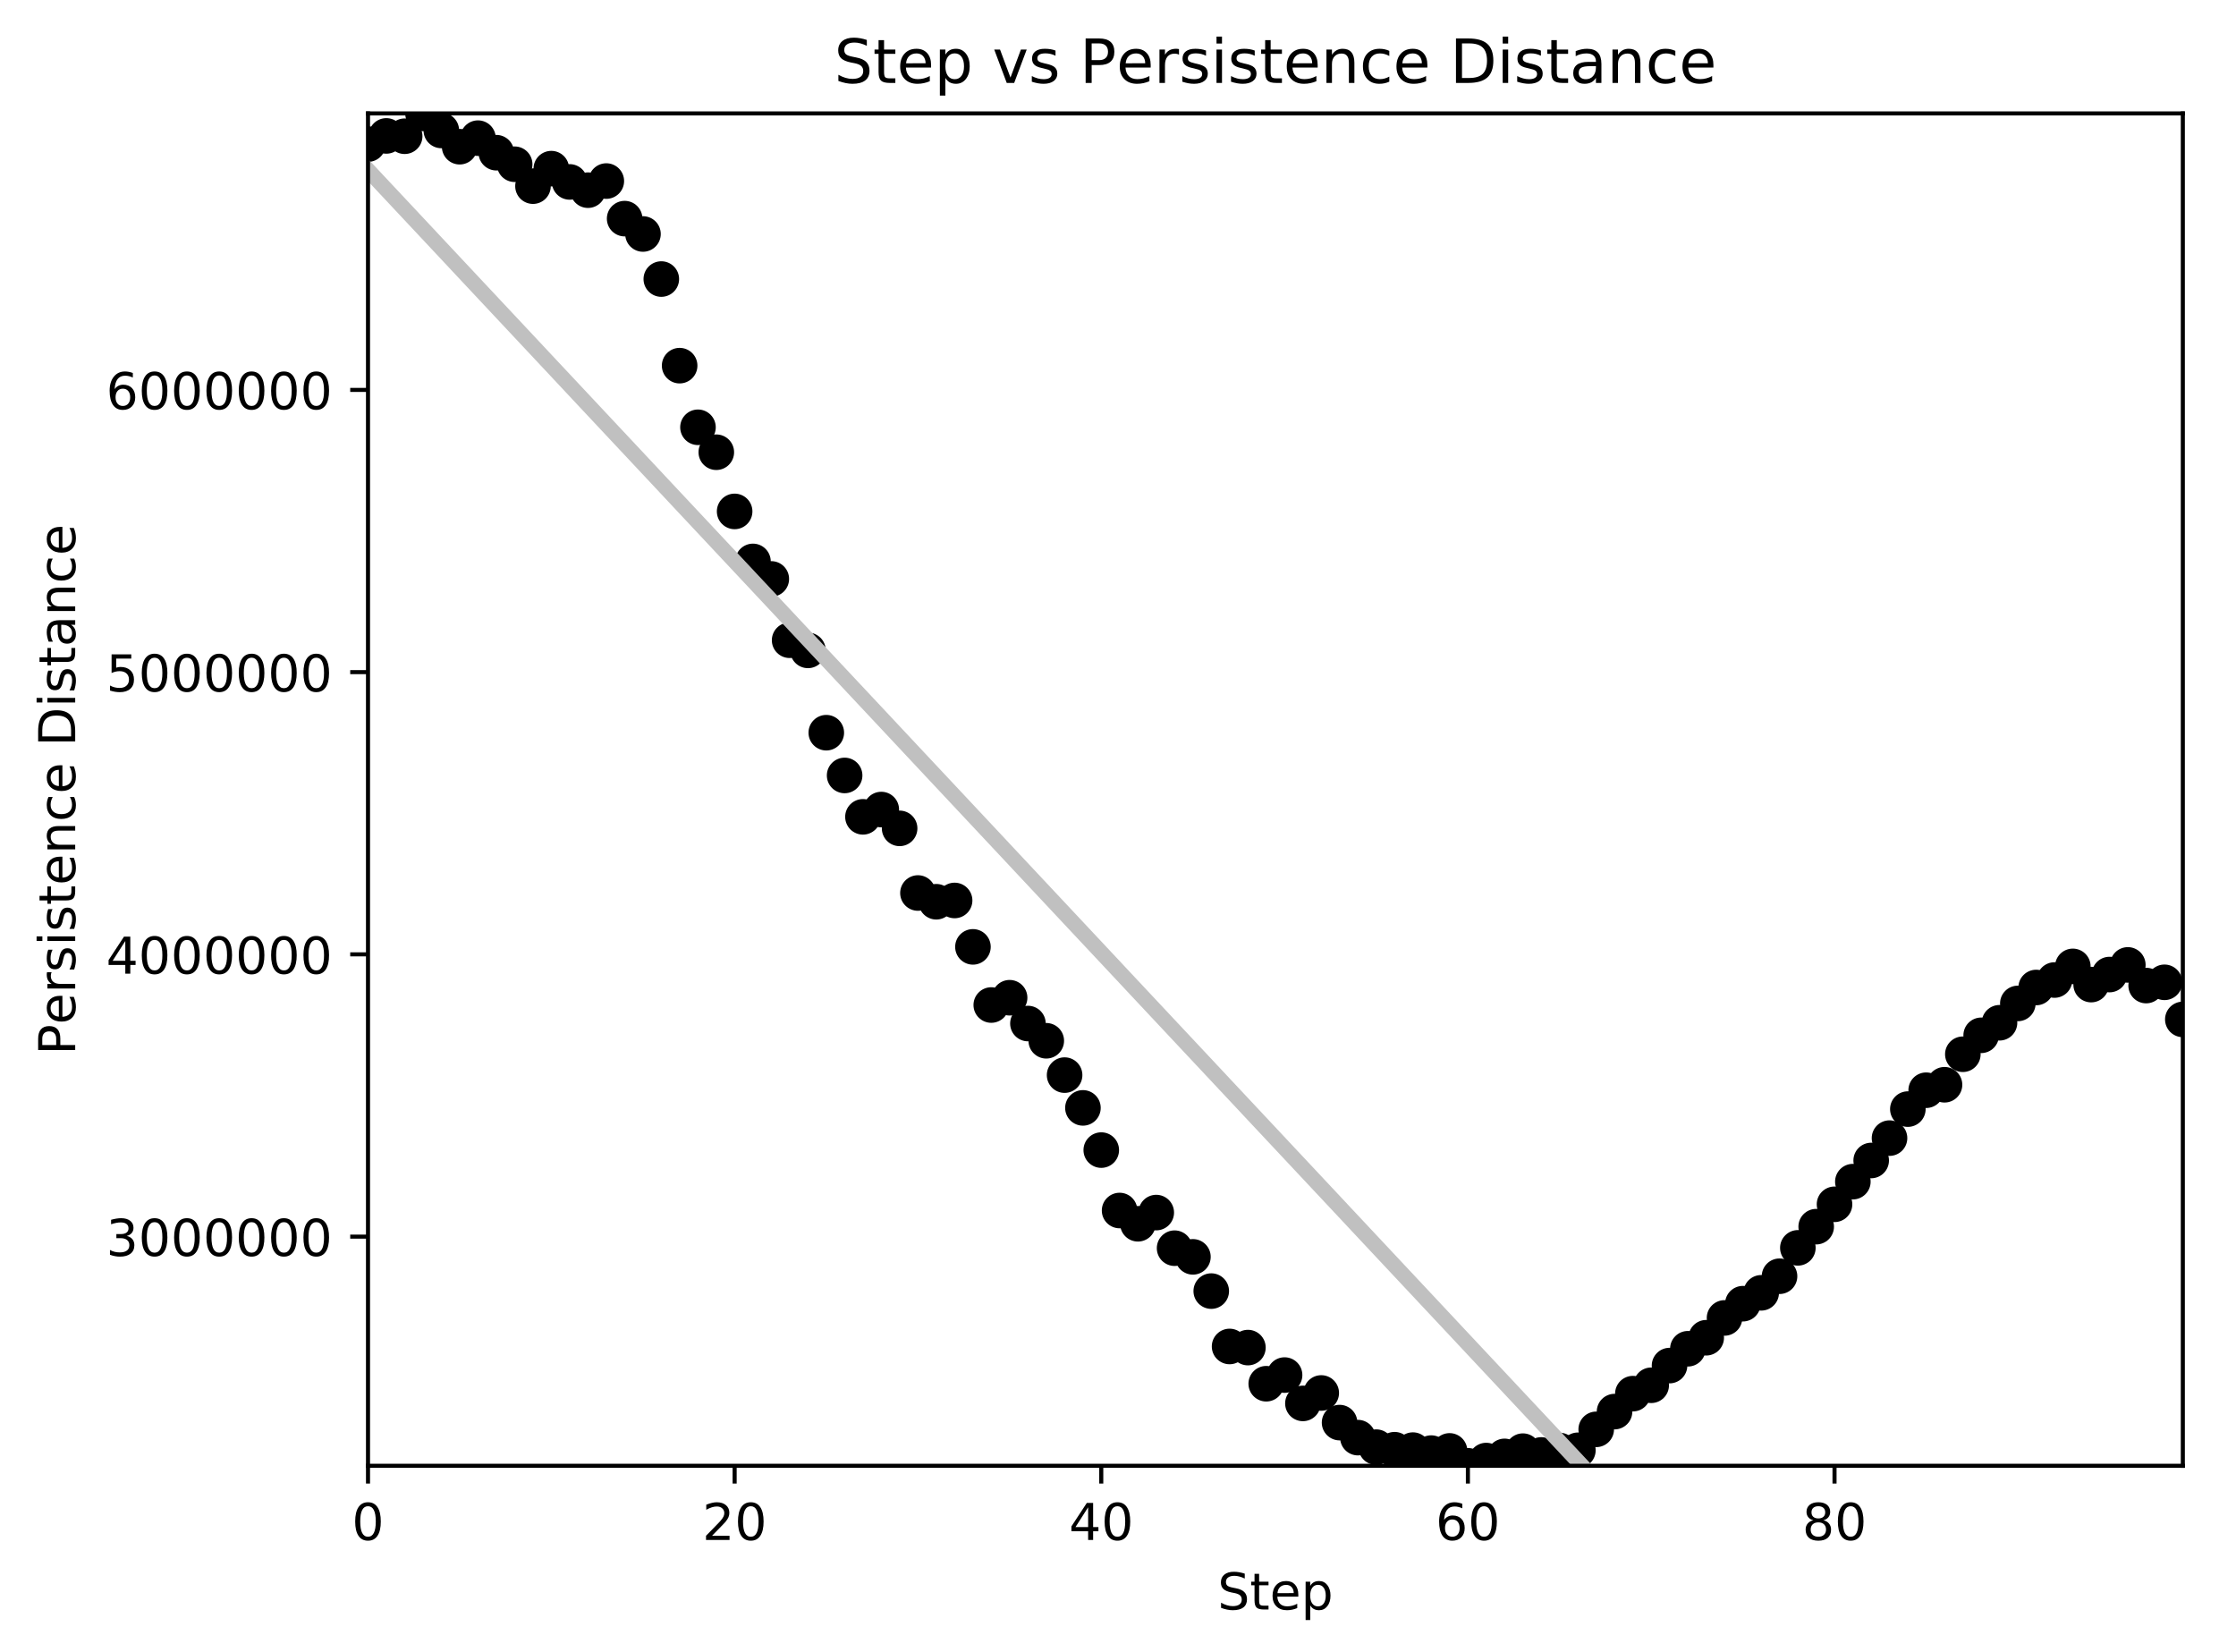
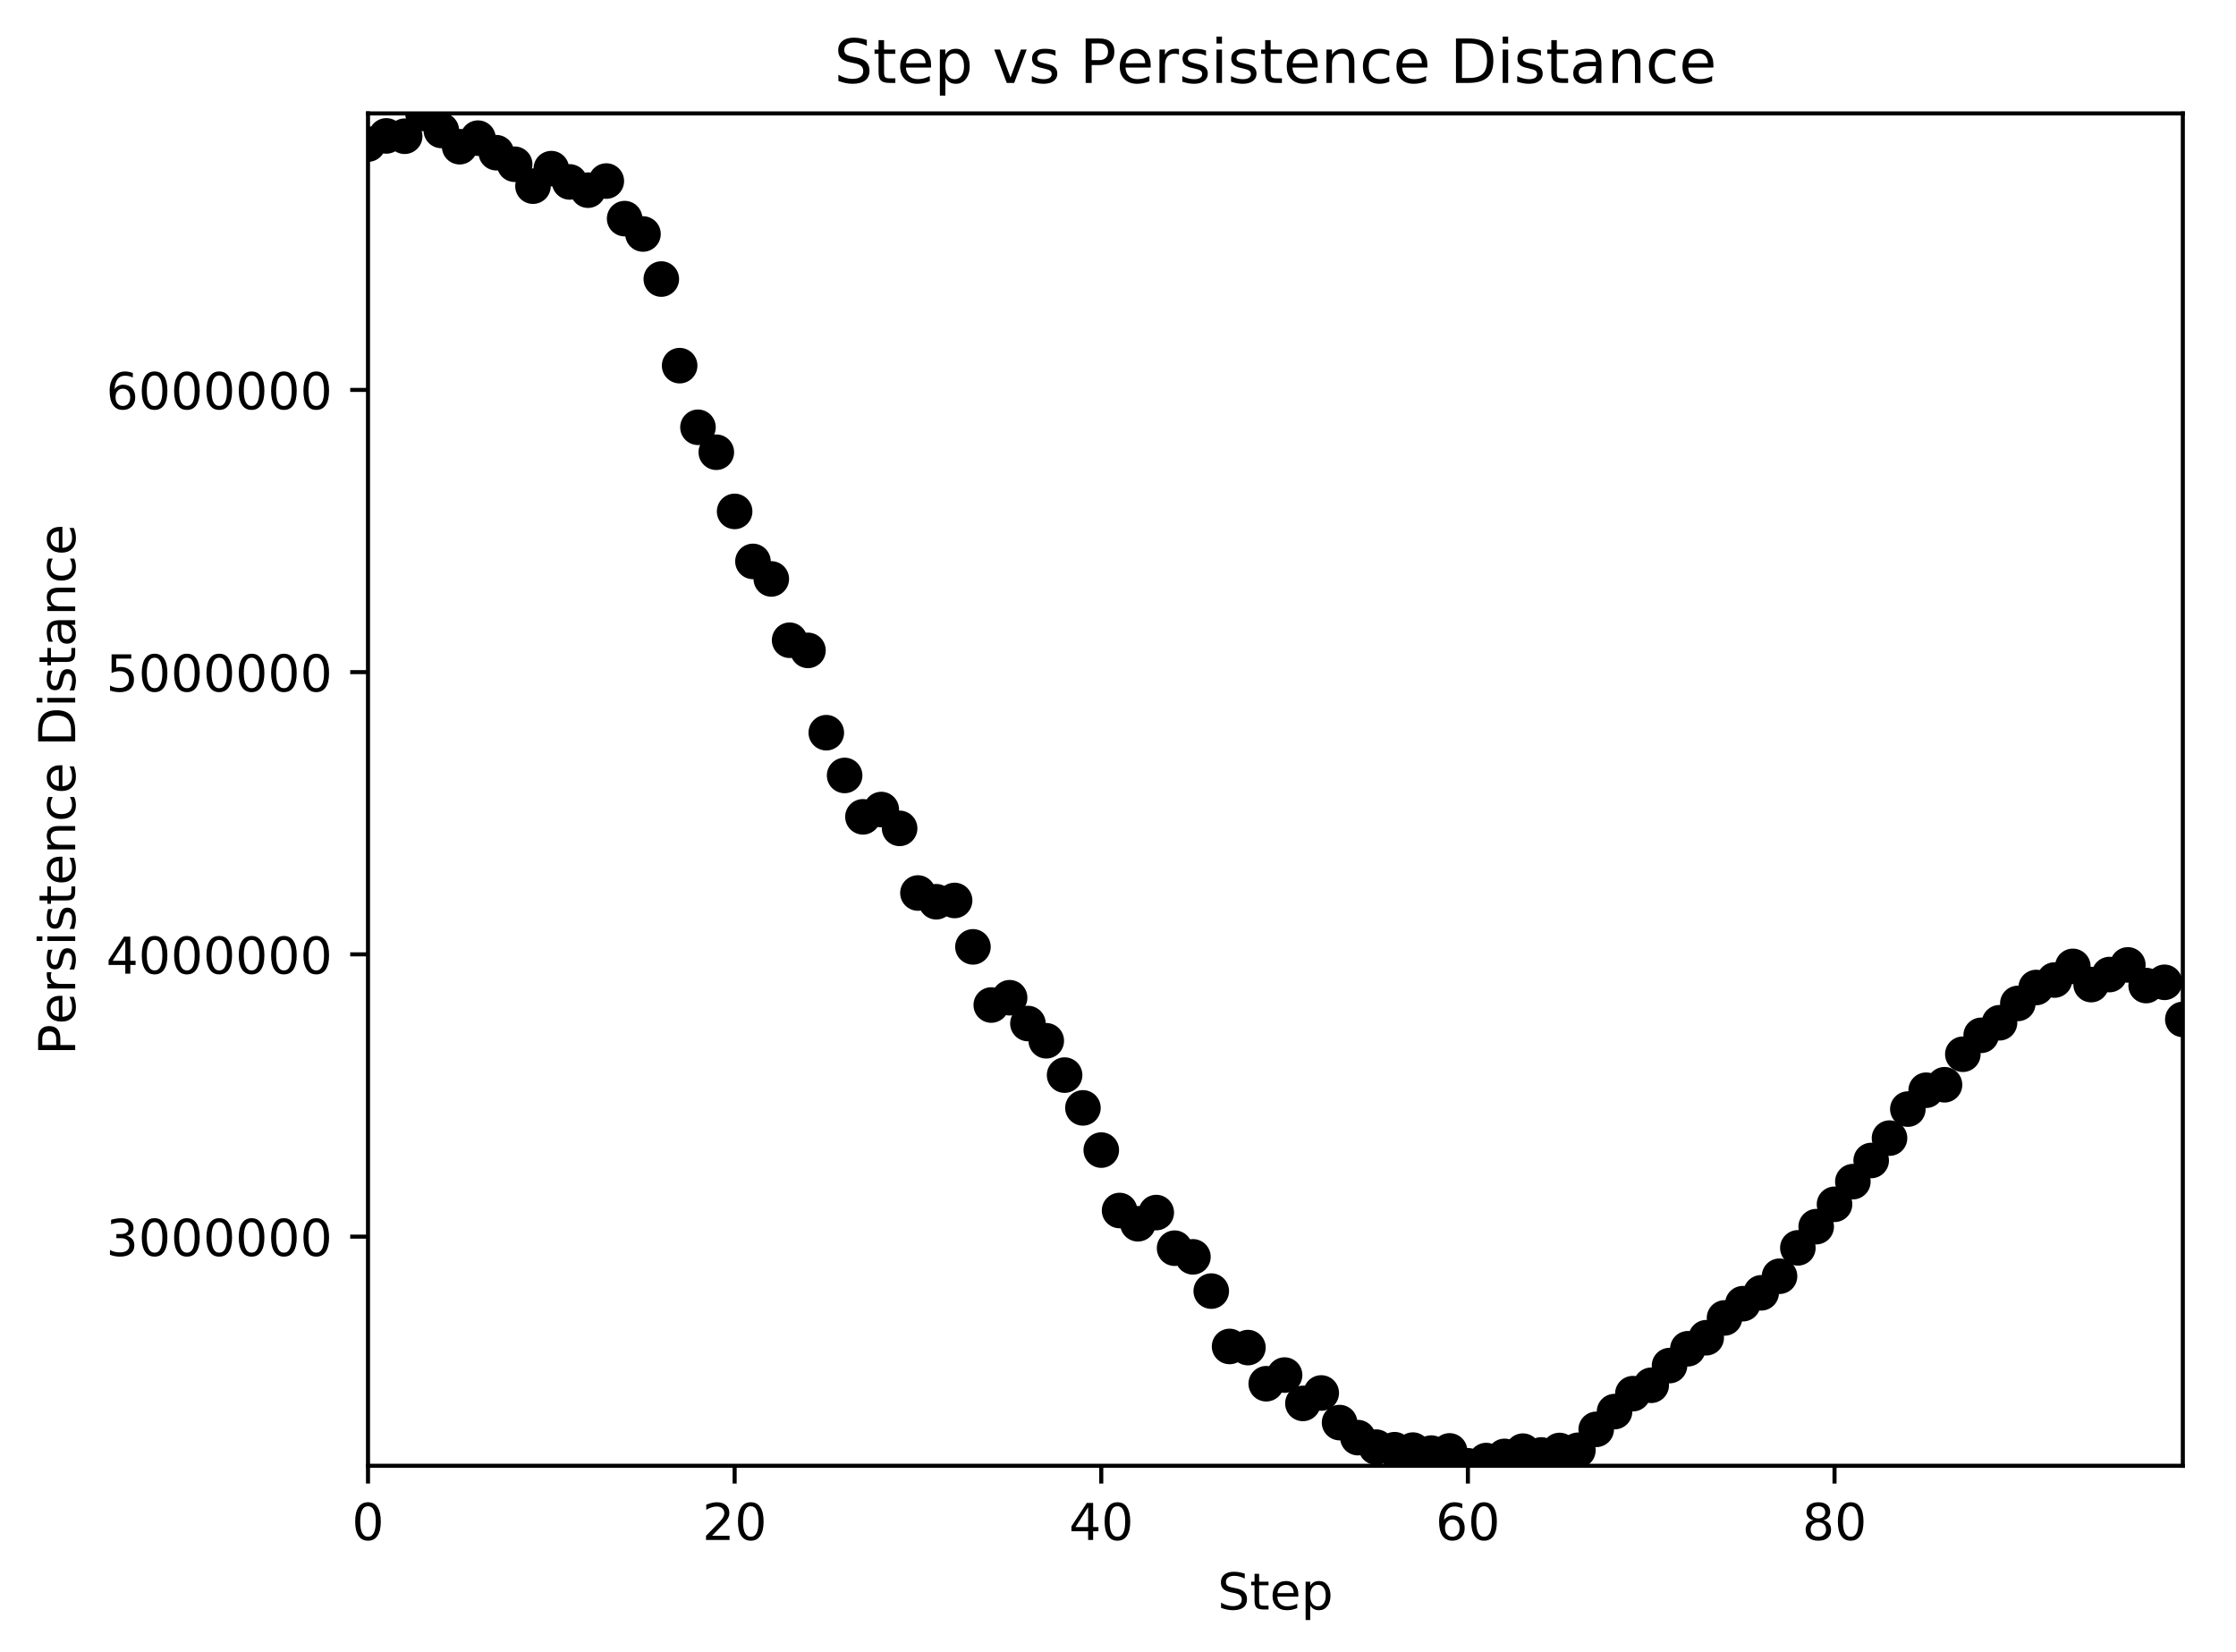
<svg xmlns="http://www.w3.org/2000/svg" xmlns:xlink="http://www.w3.org/1999/xlink" height="325pt" version="1.1" viewBox="0 0 440 325" width="440pt">
  <defs>
    <style type="text/css">
*{stroke-linecap:butt;stroke-linejoin:round;}
  </style>
  </defs>
  <g id="figure_1">
    <g id="patch_1">
      <path d="M 0 325.986  L 440.236 325.986  L 440.236 0  L 0 0  z " style="fill:#ffffff;" />
    </g>
    <g id="axes_1">
      <g id="patch_2">
        <path d="M 72.416 288.43  L 429.536 288.43  L 429.536 22.318  L 72.416 22.318  z " style="fill:#ffffff;" />
      </g>
      <g id="PathCollection_1">
        <defs>
-           <path d="M 0 3  C 0.796 3 1.559 2.684 2.121 2.121  C 2.684 1.559 3 0.796 3 0  C 3 -0.796 2.684 -1.559 2.121 -2.121  C 1.559 -2.684 0.796 -3 0 -3  C -0.796 -3 -1.559 -2.684 -2.121 -2.121  C -2.684 -1.559 -3 -0.796 -3 0  C -3 0.796 -2.684 1.559 -2.121 2.121  C -1.559 2.684 -0.796 3 0 3  z " id="maa3ccf4d75" style="stroke:#000000;" />
+           <path d="M 0 3  C 0.796 3 1.559 2.684 2.121 2.121  C 2.684 1.559 3 0.796 3 0  C 3 -0.796 2.684 -1.559 2.121 -2.121  C 1.559 -2.684 0.796 -3 0 -3  C -0.796 -3 -1.559 -2.684 -2.121 -2.121  C -2.684 -1.559 -3 -0.796 -3 0  C -3 0.796 -2.684 1.559 -2.121 2.121  C -1.559 2.684 -0.796 3 0 3  z " id="m78d7b2d918" style="stroke:#000000;" />
        </defs>
-         <g clip-path="url(#p4bc059612d)">
-           <use style="stroke:#000000;" x="72.416" xlink:href="#maa3ccf4d75" y="28.354" />
-           <use style="stroke:#000000;" x="76.023" xlink:href="#maa3ccf4d75" y="26.745" />
-           <use style="stroke:#000000;" x="79.63" xlink:href="#maa3ccf4d75" y="26.808" />
-           <use style="stroke:#000000;" x="83.237" xlink:href="#maa3ccf4d75" y="22.318" />
-           <use style="stroke:#000000;" x="86.845" xlink:href="#maa3ccf4d75" y="25.668" />
-           <use style="stroke:#000000;" x="90.452" xlink:href="#maa3ccf4d75" y="28.868" />
-           <use style="stroke:#000000;" x="94.059" xlink:href="#maa3ccf4d75" y="27.185" />
-           <use style="stroke:#000000;" x="97.667" xlink:href="#maa3ccf4d75" y="30.046" />
-           <use style="stroke:#000000;" x="101.274" xlink:href="#maa3ccf4d75" y="32.319" />
-           <use style="stroke:#000000;" x="104.881" xlink:href="#maa3ccf4d75" y="36.629" />
-           <use style="stroke:#000000;" x="108.488" xlink:href="#maa3ccf4d75" y="33.185" />
-           <use style="stroke:#000000;" x="112.096" xlink:href="#maa3ccf4d75" y="35.797" />
-           <use style="stroke:#000000;" x="115.703" xlink:href="#maa3ccf4d75" y="37.421" />
-           <use style="stroke:#000000;" x="119.31" xlink:href="#maa3ccf4d75" y="35.627" />
-           <use style="stroke:#000000;" x="122.917" xlink:href="#maa3ccf4d75" y="43.021" />
-           <use style="stroke:#000000;" x="126.525" xlink:href="#maa3ccf4d75" y="46.043" />
-           <use style="stroke:#000000;" x="130.132" xlink:href="#maa3ccf4d75" y="54.91" />
-           <use style="stroke:#000000;" x="133.739" xlink:href="#maa3ccf4d75" y="71.951" />
-           <use style="stroke:#000000;" x="137.347" xlink:href="#maa3ccf4d75" y="84.08" />
-           <use style="stroke:#000000;" x="140.954" xlink:href="#maa3ccf4d75" y="88.987" />
-           <use style="stroke:#000000;" x="144.561" xlink:href="#maa3ccf4d75" y="100.633" />
-           <use style="stroke:#000000;" x="148.168" xlink:href="#maa3ccf4d75" y="110.474" />
-           <use style="stroke:#000000;" x="151.776" xlink:href="#maa3ccf4d75" y="113.919" />
-           <use style="stroke:#000000;" x="155.383" xlink:href="#maa3ccf4d75" y="125.983" />
-           <use style="stroke:#000000;" x="158.99" xlink:href="#maa3ccf4d75" y="127.98" />
-           <use style="stroke:#000000;" x="162.597" xlink:href="#maa3ccf4d75" y="144.177" />
-           <use style="stroke:#000000;" x="166.205" xlink:href="#maa3ccf4d75" y="152.589" />
-           <use style="stroke:#000000;" x="169.812" xlink:href="#maa3ccf4d75" y="160.733" />
-           <use style="stroke:#000000;" x="173.419" xlink:href="#maa3ccf4d75" y="159.299" />
-           <use style="stroke:#000000;" x="177.027" xlink:href="#maa3ccf4d75" y="163.002" />
-           <use style="stroke:#000000;" x="180.634" xlink:href="#maa3ccf4d75" y="175.722" />
-           <use style="stroke:#000000;" x="184.241" xlink:href="#maa3ccf4d75" y="177.441" />
-           <use style="stroke:#000000;" x="187.848" xlink:href="#maa3ccf4d75" y="177.189" />
-           <use style="stroke:#000000;" x="191.456" xlink:href="#maa3ccf4d75" y="186.32" />
-           <use style="stroke:#000000;" x="195.063" xlink:href="#maa3ccf4d75" y="197.763" />
-           <use style="stroke:#000000;" x="198.67" xlink:href="#maa3ccf4d75" y="196.329" />
-           <use style="stroke:#000000;" x="202.277" xlink:href="#maa3ccf4d75" y="201.406" />
-           <use style="stroke:#000000;" x="205.885" xlink:href="#maa3ccf4d75" y="204.798" />
-           <use style="stroke:#000000;" x="209.492" xlink:href="#maa3ccf4d75" y="211.555" />
-           <use style="stroke:#000000;" x="213.099" xlink:href="#maa3ccf4d75" y="218.004" />
-           <use style="stroke:#000000;" x="216.707" xlink:href="#maa3ccf4d75" y="226.309" />
-           <use style="stroke:#000000;" x="220.314" xlink:href="#maa3ccf4d75" y="238.199" />
-           <use style="stroke:#000000;" x="223.921" xlink:href="#maa3ccf4d75" y="240.808" />
-           <use style="stroke:#000000;" x="227.528" xlink:href="#maa3ccf4d75" y="238.604" />
-           <use style="stroke:#000000;" x="231.136" xlink:href="#maa3ccf4d75" y="245.612" />
-           <use style="stroke:#000000;" x="234.743" xlink:href="#maa3ccf4d75" y="247.317" />
-           <use style="stroke:#000000;" x="238.35" xlink:href="#maa3ccf4d75" y="254.055" />
-           <use style="stroke:#000000;" x="241.957" xlink:href="#maa3ccf4d75" y="264.95" />
-           <use style="stroke:#000000;" x="245.565" xlink:href="#maa3ccf4d75" y="265.17" />
-           <use style="stroke:#000000;" x="249.172" xlink:href="#maa3ccf4d75" y="272.283" />
-           <use style="stroke:#000000;" x="252.779" xlink:href="#maa3ccf4d75" y="270.579" />
-           <use style="stroke:#000000;" x="256.387" xlink:href="#maa3ccf4d75" y="276.156" />
-           <use style="stroke:#000000;" x="259.994" xlink:href="#maa3ccf4d75" y="274.103" />
-           <use style="stroke:#000000;" x="263.601" xlink:href="#maa3ccf4d75" y="279.931" />
-           <use style="stroke:#000000;" x="267.208" xlink:href="#maa3ccf4d75" y="282.888" />
-           <use style="stroke:#000000;" x="270.816" xlink:href="#maa3ccf4d75" y="284.763" />
-           <use style="stroke:#000000;" x="274.423" xlink:href="#maa3ccf4d75" y="285.266" />
-           <use style="stroke:#000000;" x="278.03" xlink:href="#maa3ccf4d75" y="285.346" />
-           <use style="stroke:#000000;" x="281.637" xlink:href="#maa3ccf4d75" y="285.935" />
-           <use style="stroke:#000000;" x="285.245" xlink:href="#maa3ccf4d75" y="285.502" />
-           <use style="stroke:#000000;" x="288.852" xlink:href="#maa3ccf4d75" y="288.43" />
-           <use style="stroke:#000000;" x="292.459" xlink:href="#maa3ccf4d75" y="287.402" />
-           <use style="stroke:#000000;" x="296.067" xlink:href="#maa3ccf4d75" y="286.581" />
-           <use style="stroke:#000000;" x="299.674" xlink:href="#maa3ccf4d75" y="285.551" />
-           <use style="stroke:#000000;" x="303.281" xlink:href="#maa3ccf4d75" y="286.297" />
-           <use style="stroke:#000000;" x="306.888" xlink:href="#maa3ccf4d75" y="285.42" />
-           <use style="stroke:#000000;" x="310.496" xlink:href="#maa3ccf4d75" y="285.38" />
-           <use style="stroke:#000000;" x="314.103" xlink:href="#maa3ccf4d75" y="281.26" />
-           <use style="stroke:#000000;" x="317.71" xlink:href="#maa3ccf4d75" y="277.768" />
-           <use style="stroke:#000000;" x="321.317" xlink:href="#maa3ccf4d75" y="274.237" />
-           <use style="stroke:#000000;" x="324.925" xlink:href="#maa3ccf4d75" y="272.586" />
-           <use style="stroke:#000000;" x="328.532" xlink:href="#maa3ccf4d75" y="268.713" />
-           <use style="stroke:#000000;" x="332.139" xlink:href="#maa3ccf4d75" y="265.401" />
-           <use style="stroke:#000000;" x="335.747" xlink:href="#maa3ccf4d75" y="263.233" />
-           <use style="stroke:#000000;" x="339.354" xlink:href="#maa3ccf4d75" y="259.337" />
-           <use style="stroke:#000000;" x="342.961" xlink:href="#maa3ccf4d75" y="256.533" />
-           <use style="stroke:#000000;" x="346.568" xlink:href="#maa3ccf4d75" y="254.395" />
-           <use style="stroke:#000000;" x="350.176" xlink:href="#maa3ccf4d75" y="251.133" />
-           <use style="stroke:#000000;" x="353.783" xlink:href="#maa3ccf4d75" y="245.547" />
-           <use style="stroke:#000000;" x="357.39" xlink:href="#maa3ccf4d75" y="241.377" />
-           <use style="stroke:#000000;" x="360.997" xlink:href="#maa3ccf4d75" y="236.977" />
-           <use style="stroke:#000000;" x="364.605" xlink:href="#maa3ccf4d75" y="232.518" />
-           <use style="stroke:#000000;" x="368.212" xlink:href="#maa3ccf4d75" y="228.355" />
-           <use style="stroke:#000000;" x="371.819" xlink:href="#maa3ccf4d75" y="223.953" />
-           <use style="stroke:#000000;" x="375.427" xlink:href="#maa3ccf4d75" y="218.243" />
-           <use style="stroke:#000000;" x="379.034" xlink:href="#maa3ccf4d75" y="214.529" />
-           <use style="stroke:#000000;" x="382.641" xlink:href="#maa3ccf4d75" y="213.452" />
-           <use style="stroke:#000000;" x="386.248" xlink:href="#maa3ccf4d75" y="207.448" />
-           <use style="stroke:#000000;" x="389.856" xlink:href="#maa3ccf4d75" y="203.724" />
-           <use style="stroke:#000000;" x="393.463" xlink:href="#maa3ccf4d75" y="201.254" />
-           <use style="stroke:#000000;" x="397.07" xlink:href="#maa3ccf4d75" y="197.451" />
-           <use style="stroke:#000000;" x="400.677" xlink:href="#maa3ccf4d75" y="194.317" />
-           <use style="stroke:#000000;" x="404.285" xlink:href="#maa3ccf4d75" y="192.844" />
-           <use style="stroke:#000000;" x="407.892" xlink:href="#maa3ccf4d75" y="190.161" />
-           <use style="stroke:#000000;" x="411.499" xlink:href="#maa3ccf4d75" y="193.741" />
-           <use style="stroke:#000000;" x="415.107" xlink:href="#maa3ccf4d75" y="191.768" />
-           <use style="stroke:#000000;" x="418.714" xlink:href="#maa3ccf4d75" y="189.87" />
-           <use style="stroke:#000000;" x="422.321" xlink:href="#maa3ccf4d75" y="193.933" />
-           <use style="stroke:#000000;" x="425.928" xlink:href="#maa3ccf4d75" y="193.295" />
-           <use style="stroke:#000000;" x="429.536" xlink:href="#maa3ccf4d75" y="200.595" />
+         <g clip-path="url(#pd9bf6a2c4d)">
+           <use style="stroke:#000000;" x="72.416" xlink:href="#m78d7b2d918" y="28.354" />
+           <use style="stroke:#000000;" x="76.023" xlink:href="#m78d7b2d918" y="26.745" />
+           <use style="stroke:#000000;" x="79.63" xlink:href="#m78d7b2d918" y="26.808" />
+           <use style="stroke:#000000;" x="83.237" xlink:href="#m78d7b2d918" y="22.318" />
+           <use style="stroke:#000000;" x="86.845" xlink:href="#m78d7b2d918" y="25.668" />
+           <use style="stroke:#000000;" x="90.452" xlink:href="#m78d7b2d918" y="28.868" />
+           <use style="stroke:#000000;" x="94.059" xlink:href="#m78d7b2d918" y="27.185" />
+           <use style="stroke:#000000;" x="97.667" xlink:href="#m78d7b2d918" y="30.046" />
+           <use style="stroke:#000000;" x="101.274" xlink:href="#m78d7b2d918" y="32.319" />
+           <use style="stroke:#000000;" x="104.881" xlink:href="#m78d7b2d918" y="36.629" />
+           <use style="stroke:#000000;" x="108.488" xlink:href="#m78d7b2d918" y="33.185" />
+           <use style="stroke:#000000;" x="112.096" xlink:href="#m78d7b2d918" y="35.797" />
+           <use style="stroke:#000000;" x="115.703" xlink:href="#m78d7b2d918" y="37.421" />
+           <use style="stroke:#000000;" x="119.31" xlink:href="#m78d7b2d918" y="35.627" />
+           <use style="stroke:#000000;" x="122.917" xlink:href="#m78d7b2d918" y="43.021" />
+           <use style="stroke:#000000;" x="126.525" xlink:href="#m78d7b2d918" y="46.043" />
+           <use style="stroke:#000000;" x="130.132" xlink:href="#m78d7b2d918" y="54.91" />
+           <use style="stroke:#000000;" x="133.739" xlink:href="#m78d7b2d918" y="71.951" />
+           <use style="stroke:#000000;" x="137.347" xlink:href="#m78d7b2d918" y="84.08" />
+           <use style="stroke:#000000;" x="140.954" xlink:href="#m78d7b2d918" y="88.987" />
+           <use style="stroke:#000000;" x="144.561" xlink:href="#m78d7b2d918" y="100.633" />
+           <use style="stroke:#000000;" x="148.168" xlink:href="#m78d7b2d918" y="110.474" />
+           <use style="stroke:#000000;" x="151.776" xlink:href="#m78d7b2d918" y="113.919" />
+           <use style="stroke:#000000;" x="155.383" xlink:href="#m78d7b2d918" y="125.983" />
+           <use style="stroke:#000000;" x="158.99" xlink:href="#m78d7b2d918" y="127.98" />
+           <use style="stroke:#000000;" x="162.597" xlink:href="#m78d7b2d918" y="144.177" />
+           <use style="stroke:#000000;" x="166.205" xlink:href="#m78d7b2d918" y="152.589" />
+           <use style="stroke:#000000;" x="169.812" xlink:href="#m78d7b2d918" y="160.733" />
+           <use style="stroke:#000000;" x="173.419" xlink:href="#m78d7b2d918" y="159.299" />
+           <use style="stroke:#000000;" x="177.027" xlink:href="#m78d7b2d918" y="163.002" />
+           <use style="stroke:#000000;" x="180.634" xlink:href="#m78d7b2d918" y="175.722" />
+           <use style="stroke:#000000;" x="184.241" xlink:href="#m78d7b2d918" y="177.441" />
+           <use style="stroke:#000000;" x="187.848" xlink:href="#m78d7b2d918" y="177.189" />
+           <use style="stroke:#000000;" x="191.456" xlink:href="#m78d7b2d918" y="186.32" />
+           <use style="stroke:#000000;" x="195.063" xlink:href="#m78d7b2d918" y="197.763" />
+           <use style="stroke:#000000;" x="198.67" xlink:href="#m78d7b2d918" y="196.329" />
+           <use style="stroke:#000000;" x="202.277" xlink:href="#m78d7b2d918" y="201.406" />
+           <use style="stroke:#000000;" x="205.885" xlink:href="#m78d7b2d918" y="204.798" />
+           <use style="stroke:#000000;" x="209.492" xlink:href="#m78d7b2d918" y="211.555" />
+           <use style="stroke:#000000;" x="213.099" xlink:href="#m78d7b2d918" y="218.004" />
+           <use style="stroke:#000000;" x="216.707" xlink:href="#m78d7b2d918" y="226.309" />
+           <use style="stroke:#000000;" x="220.314" xlink:href="#m78d7b2d918" y="238.199" />
+           <use style="stroke:#000000;" x="223.921" xlink:href="#m78d7b2d918" y="240.808" />
+           <use style="stroke:#000000;" x="227.528" xlink:href="#m78d7b2d918" y="238.604" />
+           <use style="stroke:#000000;" x="231.136" xlink:href="#m78d7b2d918" y="245.612" />
+           <use style="stroke:#000000;" x="234.743" xlink:href="#m78d7b2d918" y="247.317" />
+           <use style="stroke:#000000;" x="238.35" xlink:href="#m78d7b2d918" y="254.055" />
+           <use style="stroke:#000000;" x="241.957" xlink:href="#m78d7b2d918" y="264.95" />
+           <use style="stroke:#000000;" x="245.565" xlink:href="#m78d7b2d918" y="265.17" />
+           <use style="stroke:#000000;" x="249.172" xlink:href="#m78d7b2d918" y="272.283" />
+           <use style="stroke:#000000;" x="252.779" xlink:href="#m78d7b2d918" y="270.579" />
+           <use style="stroke:#000000;" x="256.387" xlink:href="#m78d7b2d918" y="276.156" />
+           <use style="stroke:#000000;" x="259.994" xlink:href="#m78d7b2d918" y="274.103" />
+           <use style="stroke:#000000;" x="263.601" xlink:href="#m78d7b2d918" y="279.931" />
+           <use style="stroke:#000000;" x="267.208" xlink:href="#m78d7b2d918" y="282.888" />
+           <use style="stroke:#000000;" x="270.816" xlink:href="#m78d7b2d918" y="284.763" />
+           <use style="stroke:#000000;" x="274.423" xlink:href="#m78d7b2d918" y="285.266" />
+           <use style="stroke:#000000;" x="278.03" xlink:href="#m78d7b2d918" y="285.346" />
+           <use style="stroke:#000000;" x="281.637" xlink:href="#m78d7b2d918" y="285.935" />
+           <use style="stroke:#000000;" x="285.245" xlink:href="#m78d7b2d918" y="285.502" />
+           <use style="stroke:#000000;" x="288.852" xlink:href="#m78d7b2d918" y="288.43" />
+           <use style="stroke:#000000;" x="292.459" xlink:href="#m78d7b2d918" y="287.402" />
+           <use style="stroke:#000000;" x="296.067" xlink:href="#m78d7b2d918" y="286.581" />
+           <use style="stroke:#000000;" x="299.674" xlink:href="#m78d7b2d918" y="285.551" />
+           <use style="stroke:#000000;" x="303.281" xlink:href="#m78d7b2d918" y="286.297" />
+           <use style="stroke:#000000;" x="306.888" xlink:href="#m78d7b2d918" y="285.42" />
+           <use style="stroke:#000000;" x="310.496" xlink:href="#m78d7b2d918" y="285.38" />
+           <use style="stroke:#000000;" x="314.103" xlink:href="#m78d7b2d918" y="281.26" />
+           <use style="stroke:#000000;" x="317.71" xlink:href="#m78d7b2d918" y="277.768" />
+           <use style="stroke:#000000;" x="321.317" xlink:href="#m78d7b2d918" y="274.237" />
+           <use style="stroke:#000000;" x="324.925" xlink:href="#m78d7b2d918" y="272.586" />
+           <use style="stroke:#000000;" x="328.532" xlink:href="#m78d7b2d918" y="268.713" />
+           <use style="stroke:#000000;" x="332.139" xlink:href="#m78d7b2d918" y="265.401" />
+           <use style="stroke:#000000;" x="335.747" xlink:href="#m78d7b2d918" y="263.233" />
+           <use style="stroke:#000000;" x="339.354" xlink:href="#m78d7b2d918" y="259.337" />
+           <use style="stroke:#000000;" x="342.961" xlink:href="#m78d7b2d918" y="256.533" />
+           <use style="stroke:#000000;" x="346.568" xlink:href="#m78d7b2d918" y="254.395" />
+           <use style="stroke:#000000;" x="350.176" xlink:href="#m78d7b2d918" y="251.133" />
+           <use style="stroke:#000000;" x="353.783" xlink:href="#m78d7b2d918" y="245.547" />
+           <use style="stroke:#000000;" x="357.39" xlink:href="#m78d7b2d918" y="241.377" />
+           <use style="stroke:#000000;" x="360.997" xlink:href="#m78d7b2d918" y="236.977" />
+           <use style="stroke:#000000;" x="364.605" xlink:href="#m78d7b2d918" y="232.518" />
+           <use style="stroke:#000000;" x="368.212" xlink:href="#m78d7b2d918" y="228.355" />
+           <use style="stroke:#000000;" x="371.819" xlink:href="#m78d7b2d918" y="223.953" />
+           <use style="stroke:#000000;" x="375.427" xlink:href="#m78d7b2d918" y="218.243" />
+           <use style="stroke:#000000;" x="379.034" xlink:href="#m78d7b2d918" y="214.529" />
+           <use style="stroke:#000000;" x="382.641" xlink:href="#m78d7b2d918" y="213.452" />
+           <use style="stroke:#000000;" x="386.248" xlink:href="#m78d7b2d918" y="207.448" />
+           <use style="stroke:#000000;" x="389.856" xlink:href="#m78d7b2d918" y="203.724" />
+           <use style="stroke:#000000;" x="393.463" xlink:href="#m78d7b2d918" y="201.254" />
+           <use style="stroke:#000000;" x="397.07" xlink:href="#m78d7b2d918" y="197.451" />
+           <use style="stroke:#000000;" x="400.677" xlink:href="#m78d7b2d918" y="194.317" />
+           <use style="stroke:#000000;" x="404.285" xlink:href="#m78d7b2d918" y="192.844" />
+           <use style="stroke:#000000;" x="407.892" xlink:href="#m78d7b2d918" y="190.161" />
+           <use style="stroke:#000000;" x="411.499" xlink:href="#m78d7b2d918" y="193.741" />
+           <use style="stroke:#000000;" x="415.107" xlink:href="#m78d7b2d918" y="191.768" />
+           <use style="stroke:#000000;" x="418.714" xlink:href="#m78d7b2d918" y="189.87" />
+           <use style="stroke:#000000;" x="422.321" xlink:href="#m78d7b2d918" y="193.933" />
+           <use style="stroke:#000000;" x="425.928" xlink:href="#m78d7b2d918" y="193.295" />
+           <use style="stroke:#000000;" x="429.536" xlink:href="#m78d7b2d918" y="200.595" />
        </g>
      </g>
      <g id="matplotlib.axis_1">
        <g id="xtick_1">
          <g id="line2d_1">
            <defs>
-               <path d="M 0 0  L 0 3.5  " id="m2a04568dcc" style="stroke:#000000;stroke-width:0.8;" />
-             </defs>
-             <g>
-               <use style="stroke:#000000;stroke-width:0.8;" x="72.416" xlink:href="#m2a04568dcc" y="288.43" />
+               <path d="M 0 0  L 0 3.5  " id="m90fc86428a" style="stroke:#000000;stroke-width:0.8;" />
+             </defs>
+             <g>
+               <use style="stroke:#000000;stroke-width:0.8;" x="72.416" xlink:href="#m90fc86428a" y="288.43" />
            </g>
          </g>
          <g id="text_1">
            <defs>
              <path d="M 31.781 66.406  Q 24.172 66.406 20.328 58.906  Q 16.5 51.422 16.5 36.375  Q 16.5 21.391 20.328 13.891  Q 24.172 6.391 31.781 6.391  Q 39.453 6.391 43.281 13.891  Q 47.125 21.391 47.125 36.375  Q 47.125 51.422 43.281 58.906  Q 39.453 66.406 31.781 66.406  z M 31.781 74.219  Q 44.047 74.219 50.516 64.516  Q 56.984 54.828 56.984 36.375  Q 56.984 17.969 50.516 8.266  Q 44.047 -1.422 31.781 -1.422  Q 19.531 -1.422 13.062 8.266  Q 6.594 17.969 6.594 36.375  Q 6.594 54.828 13.062 64.516  Q 19.531 74.219 31.781 74.219  z " id="DejaVuSans-30" />
            </defs>
            <g transform="translate(69.23438 303.0286)scale(0.1 -0.1)">
              <use xlink:href="#DejaVuSans-30" />
            </g>
          </g>
        </g>
        <g id="xtick_2">
          <g id="line2d_2">
            <g>
-               <use style="stroke:#000000;stroke-width:0.8;" x="144.561" xlink:href="#m2a04568dcc" y="288.43" />
+               <use style="stroke:#000000;stroke-width:0.8;" x="144.561" xlink:href="#m90fc86428a" y="288.43" />
            </g>
          </g>
          <g id="text_2">
            <defs>
              <path d="M 19.188 8.297  L 53.609 8.297  L 53.609 0  L 7.328 0  L 7.328 8.297  Q 12.938 14.109 22.625 23.891  Q 32.328 33.688 34.812 36.531  Q 39.547 41.844 41.422 45.531  Q 43.312 49.219 43.312 52.781  Q 43.312 58.594 39.234 62.25  Q 35.156 65.922 28.609 65.922  Q 23.969 65.922 18.812 64.312  Q 13.672 62.703 7.812 59.422  L 7.812 69.391  Q 13.766 71.781 18.938 73  Q 24.125 74.219 28.422 74.219  Q 39.75 74.219 46.484 68.547  Q 53.219 62.891 53.219 53.422  Q 53.219 48.922 51.531 44.891  Q 49.859 40.875 45.406 35.406  Q 44.188 33.984 37.641 27.219  Q 31.109 20.453 19.188 8.297  z " id="DejaVuSans-32" />
            </defs>
            <g transform="translate(138.1986 303.0286)scale(0.1 -0.1)">
              <use xlink:href="#DejaVuSans-32" />
              <use x="63.623" xlink:href="#DejaVuSans-30" />
            </g>
          </g>
        </g>
        <g id="xtick_3">
          <g id="line2d_3">
            <g>
-               <use style="stroke:#000000;stroke-width:0.8;" x="216.707" xlink:href="#m2a04568dcc" y="288.43" />
+               <use style="stroke:#000000;stroke-width:0.8;" x="216.707" xlink:href="#m90fc86428a" y="288.43" />
            </g>
          </g>
          <g id="text_3">
            <defs>
              <path d="M 37.797 64.312  L 12.891 25.391  L 37.797 25.391  z M 35.203 72.906  L 47.609 72.906  L 47.609 25.391  L 58.016 25.391  L 58.016 17.188  L 47.609 17.188  L 47.609 0  L 37.797 0  L 37.797 17.188  L 4.891 17.188  L 4.891 26.703  z " id="DejaVuSans-34" />
            </defs>
            <g transform="translate(210.344 303.0286)scale(0.1 -0.1)">
              <use xlink:href="#DejaVuSans-34" />
              <use x="63.623" xlink:href="#DejaVuSans-30" />
            </g>
          </g>
        </g>
        <g id="xtick_4">
          <g id="line2d_4">
            <g>
-               <use style="stroke:#000000;stroke-width:0.8;" x="288.852" xlink:href="#m2a04568dcc" y="288.43" />
+               <use style="stroke:#000000;stroke-width:0.8;" x="288.852" xlink:href="#m90fc86428a" y="288.43" />
            </g>
          </g>
          <g id="text_4">
            <defs>
              <path d="M 33.016 40.375  Q 26.375 40.375 22.484 35.828  Q 18.609 31.297 18.609 23.391  Q 18.609 15.531 22.484 10.953  Q 26.375 6.391 33.016 6.391  Q 39.656 6.391 43.531 10.953  Q 47.406 15.531 47.406 23.391  Q 47.406 31.297 43.531 35.828  Q 39.656 40.375 33.016 40.375  z M 52.594 71.297  L 52.594 62.312  Q 48.875 64.062 45.094 64.984  Q 41.312 65.922 37.594 65.922  Q 27.828 65.922 22.672 59.328  Q 17.531 52.734 16.797 39.406  Q 19.672 43.656 24.016 45.922  Q 28.375 48.188 33.594 48.188  Q 44.578 48.188 50.953 41.516  Q 57.328 34.859 57.328 23.391  Q 57.328 12.156 50.688 5.359  Q 44.047 -1.422 33.016 -1.422  Q 20.359 -1.422 13.672 8.266  Q 6.984 17.969 6.984 36.375  Q 6.984 53.656 15.188 63.938  Q 23.391 74.219 37.203 74.219  Q 40.922 74.219 44.703 73.484  Q 48.484 72.75 52.594 71.297  z " id="DejaVuSans-36" />
            </defs>
            <g transform="translate(282.4895 303.0286)scale(0.1 -0.1)">
              <use xlink:href="#DejaVuSans-36" />
              <use x="63.623" xlink:href="#DejaVuSans-30" />
            </g>
          </g>
        </g>
        <g id="xtick_5">
          <g id="line2d_5">
            <g>
-               <use style="stroke:#000000;stroke-width:0.8;" x="360.997" xlink:href="#m2a04568dcc" y="288.43" />
+               <use style="stroke:#000000;stroke-width:0.8;" x="360.997" xlink:href="#m90fc86428a" y="288.43" />
            </g>
          </g>
          <g id="text_5">
            <defs>
              <path d="M 31.781 34.625  Q 24.75 34.625 20.719 30.859  Q 16.703 27.094 16.703 20.516  Q 16.703 13.922 20.719 10.156  Q 24.75 6.391 31.781 6.391  Q 38.812 6.391 42.859 10.172  Q 46.922 13.969 46.922 20.516  Q 46.922 27.094 42.891 30.859  Q 38.875 34.625 31.781 34.625  z M 21.922 38.812  Q 15.578 40.375 12.031 44.719  Q 8.5 49.078 8.5 55.328  Q 8.5 64.062 14.719 69.141  Q 20.953 74.219 31.781 74.219  Q 42.672 74.219 48.875 69.141  Q 55.078 64.062 55.078 55.328  Q 55.078 49.078 51.531 44.719  Q 48 40.375 41.703 38.812  Q 48.828 37.156 52.797 32.312  Q 56.781 27.484 56.781 20.516  Q 56.781 9.906 50.312 4.234  Q 43.844 -1.422 31.781 -1.422  Q 19.734 -1.422 13.25 4.234  Q 6.781 9.906 6.781 20.516  Q 6.781 27.484 10.781 32.312  Q 14.797 37.156 21.922 38.812  z M 18.312 54.391  Q 18.312 48.734 21.844 45.562  Q 25.391 42.391 31.781 42.391  Q 38.141 42.391 41.719 45.562  Q 45.312 48.734 45.312 54.391  Q 45.312 60.062 41.719 63.234  Q 38.141 66.406 31.781 66.406  Q 25.391 66.406 21.844 63.234  Q 18.312 60.062 18.312 54.391  z " id="DejaVuSans-38" />
            </defs>
            <g transform="translate(354.6349 303.0286)scale(0.1 -0.1)">
              <use xlink:href="#DejaVuSans-38" />
              <use x="63.623" xlink:href="#DejaVuSans-30" />
            </g>
          </g>
        </g>
        <g id="text_6">
          <defs>
            <path d="M 53.516 70.516  L 53.516 60.891  Q 47.906 63.578 42.922 64.891  Q 37.938 66.219 33.297 66.219  Q 25.25 66.219 20.875 63.094  Q 16.5 59.969 16.5 54.203  Q 16.5 49.359 19.406 46.891  Q 22.312 44.438 30.422 42.922  L 36.375 41.703  Q 47.406 39.594 52.656 34.297  Q 57.906 29 57.906 20.125  Q 57.906 9.516 50.797 4.047  Q 43.703 -1.422 29.984 -1.422  Q 24.812 -1.422 18.969 -0.25  Q 13.141 0.922 6.891 3.219  L 6.891 13.375  Q 12.891 10.016 18.656 8.297  Q 24.422 6.594 29.984 6.594  Q 38.422 6.594 43.016 9.906  Q 47.609 13.234 47.609 19.391  Q 47.609 24.75 44.312 27.781  Q 41.016 30.812 33.5 32.328  L 27.484 33.5  Q 16.453 35.688 11.516 40.375  Q 6.594 45.062 6.594 53.422  Q 6.594 63.094 13.406 68.656  Q 20.219 74.219 32.172 74.219  Q 37.312 74.219 42.625 73.281  Q 47.953 72.359 53.516 70.516  z " id="DejaVuSans-53" />
            <path d="M 18.312 70.219  L 18.312 54.688  L 36.812 54.688  L 36.812 47.703  L 18.312 47.703  L 18.312 18.016  Q 18.312 11.328 20.141 9.422  Q 21.969 7.516 27.594 7.516  L 36.812 7.516  L 36.812 0  L 27.594 0  Q 17.188 0 13.234 3.875  Q 9.281 7.766 9.281 18.016  L 9.281 47.703  L 2.688 47.703  L 2.688 54.688  L 9.281 54.688  L 9.281 70.219  z " id="DejaVuSans-74" />
            <path d="M 56.203 29.594  L 56.203 25.203  L 14.891 25.203  Q 15.484 15.922 20.484 11.062  Q 25.484 6.203 34.422 6.203  Q 39.594 6.203 44.453 7.469  Q 49.312 8.734 54.109 11.281  L 54.109 2.781  Q 49.266 0.734 44.188 -0.344  Q 39.109 -1.422 33.891 -1.422  Q 20.797 -1.422 13.156 6.188  Q 5.516 13.812 5.516 26.812  Q 5.516 40.234 12.766 48.109  Q 20.016 56 32.328 56  Q 43.359 56 49.781 48.891  Q 56.203 41.797 56.203 29.594  z M 47.219 32.234  Q 47.125 39.594 43.094 43.984  Q 39.062 48.391 32.422 48.391  Q 24.906 48.391 20.391 44.141  Q 15.875 39.891 15.188 32.172  z " id="DejaVuSans-65" />
            <path d="M 18.109 8.203  L 18.109 -20.797  L 9.078 -20.797  L 9.078 54.688  L 18.109 54.688  L 18.109 46.391  Q 20.953 51.266 25.266 53.625  Q 29.594 56 35.594 56  Q 45.562 56 51.781 48.094  Q 58.016 40.188 58.016 27.297  Q 58.016 14.406 51.781 6.484  Q 45.562 -1.422 35.594 -1.422  Q 29.594 -1.422 25.266 0.953  Q 20.953 3.328 18.109 8.203  z M 48.688 27.297  Q 48.688 37.203 44.609 42.844  Q 40.531 48.484 33.406 48.484  Q 26.266 48.484 22.188 42.844  Q 18.109 37.203 18.109 27.297  Q 18.109 17.391 22.188 11.75  Q 26.266 6.109 33.406 6.109  Q 40.531 6.109 44.609 11.75  Q 48.688 17.391 48.688 27.297  z " id="DejaVuSans-70" />
          </defs>
          <g transform="translate(239.5905 316.7067)scale(0.1 -0.1)">
            <use xlink:href="#DejaVuSans-53" />
            <use x="63.477" xlink:href="#DejaVuSans-74" />
            <use x="102.686" xlink:href="#DejaVuSans-65" />
            <use x="164.209" xlink:href="#DejaVuSans-70" />
          </g>
        </g>
      </g>
      <g id="matplotlib.axis_2">
        <g id="ytick_1">
          <g id="line2d_6">
            <defs>
-               <path d="M 0 0  L -3.5 0  " id="m4d286a3d56" style="stroke:#000000;stroke-width:0.8;" />
-             </defs>
-             <g>
-               <use style="stroke:#000000;stroke-width:0.8;" x="72.416" xlink:href="#m4d286a3d56" y="243.333" />
+               <path d="M 0 0  L -3.5 0  " id="md4e15167b7" style="stroke:#000000;stroke-width:0.8;" />
+             </defs>
+             <g>
+               <use style="stroke:#000000;stroke-width:0.8;" x="72.416" xlink:href="#md4e15167b7" y="243.333" />
            </g>
          </g>
          <g id="text_7">
            <defs>
              <path d="M 40.578 39.312  Q 47.656 37.797 51.625 33  Q 55.609 28.219 55.609 21.188  Q 55.609 10.406 48.188 4.484  Q 40.766 -1.422 27.094 -1.422  Q 22.516 -1.422 17.656 -0.516  Q 12.797 0.391 7.625 2.203  L 7.625 11.719  Q 11.719 9.328 16.594 8.109  Q 21.484 6.891 26.812 6.891  Q 36.078 6.891 40.938 10.547  Q 45.797 14.203 45.797 21.188  Q 45.797 27.641 41.281 31.266  Q 36.766 34.906 28.719 34.906  L 20.219 34.906  L 20.219 43.016  L 29.109 43.016  Q 36.375 43.016 40.234 45.922  Q 44.094 48.828 44.094 54.297  Q 44.094 59.906 40.109 62.906  Q 36.141 65.922 28.719 65.922  Q 24.656 65.922 20.016 65.031  Q 15.375 64.156 9.812 62.312  L 9.812 71.094  Q 15.438 72.656 20.344 73.438  Q 25.25 74.219 29.594 74.219  Q 40.828 74.219 47.359 69.109  Q 53.906 64.016 53.906 55.328  Q 53.906 49.266 50.438 45.094  Q 46.969 40.922 40.578 39.312  z " id="DejaVuSans-33" />
            </defs>
            <g transform="translate(20.87813 247.1326)scale(0.1 -0.1)">
              <use xlink:href="#DejaVuSans-33" />
              <use x="63.623" xlink:href="#DejaVuSans-30" />
              <use x="127.246" xlink:href="#DejaVuSans-30" />
              <use x="190.869" xlink:href="#DejaVuSans-30" />
              <use x="254.492" xlink:href="#DejaVuSans-30" />
              <use x="318.115" xlink:href="#DejaVuSans-30" />
              <use x="381.738" xlink:href="#DejaVuSans-30" />
            </g>
          </g>
        </g>
        <g id="ytick_2">
          <g id="line2d_7">
            <g>
-               <use style="stroke:#000000;stroke-width:0.8;" x="72.416" xlink:href="#m4d286a3d56" y="187.796" />
+               <use style="stroke:#000000;stroke-width:0.8;" x="72.416" xlink:href="#md4e15167b7" y="187.796" />
            </g>
          </g>
          <g id="text_8">
            <g transform="translate(20.87813 191.595)scale(0.1 -0.1)">
              <use xlink:href="#DejaVuSans-34" />
              <use x="63.623" xlink:href="#DejaVuSans-30" />
              <use x="127.246" xlink:href="#DejaVuSans-30" />
              <use x="190.869" xlink:href="#DejaVuSans-30" />
              <use x="254.492" xlink:href="#DejaVuSans-30" />
              <use x="318.115" xlink:href="#DejaVuSans-30" />
              <use x="381.738" xlink:href="#DejaVuSans-30" />
            </g>
          </g>
        </g>
        <g id="ytick_3">
          <g id="line2d_8">
            <g>
-               <use style="stroke:#000000;stroke-width:0.8;" x="72.416" xlink:href="#m4d286a3d56" y="132.258" />
+               <use style="stroke:#000000;stroke-width:0.8;" x="72.416" xlink:href="#md4e15167b7" y="132.258" />
            </g>
          </g>
          <g id="text_9">
            <defs>
              <path d="M 10.797 72.906  L 49.516 72.906  L 49.516 64.594  L 19.828 64.594  L 19.828 46.734  Q 21.969 47.469 24.109 47.828  Q 26.266 48.188 28.422 48.188  Q 40.625 48.188 47.75 41.5  Q 54.891 34.812 54.891 23.391  Q 54.891 11.625 47.562 5.094  Q 40.234 -1.422 26.906 -1.422  Q 22.312 -1.422 17.547 -0.641  Q 12.797 0.141 7.719 1.703  L 7.719 11.625  Q 12.109 9.234 16.797 8.062  Q 21.484 6.891 26.703 6.891  Q 35.156 6.891 40.078 11.328  Q 45.016 15.766 45.016 23.391  Q 45.016 31 40.078 35.438  Q 35.156 39.891 26.703 39.891  Q 22.75 39.891 18.812 39.016  Q 14.891 38.141 10.797 36.281  z " id="DejaVuSans-35" />
            </defs>
            <g transform="translate(20.87813 136.0575)scale(0.1 -0.1)">
              <use xlink:href="#DejaVuSans-35" />
              <use x="63.623" xlink:href="#DejaVuSans-30" />
              <use x="127.246" xlink:href="#DejaVuSans-30" />
              <use x="190.869" xlink:href="#DejaVuSans-30" />
              <use x="254.492" xlink:href="#DejaVuSans-30" />
              <use x="318.115" xlink:href="#DejaVuSans-30" />
              <use x="381.738" xlink:href="#DejaVuSans-30" />
            </g>
          </g>
        </g>
        <g id="ytick_4">
          <g id="line2d_9">
            <g>
-               <use style="stroke:#000000;stroke-width:0.8;" x="72.416" xlink:href="#m4d286a3d56" y="76.721" />
+               <use style="stroke:#000000;stroke-width:0.8;" x="72.416" xlink:href="#md4e15167b7" y="76.721" />
            </g>
          </g>
          <g id="text_10">
            <g transform="translate(20.87813 80.51992)scale(0.1 -0.1)">
              <use xlink:href="#DejaVuSans-36" />
              <use x="63.623" xlink:href="#DejaVuSans-30" />
              <use x="127.246" xlink:href="#DejaVuSans-30" />
              <use x="190.869" xlink:href="#DejaVuSans-30" />
              <use x="254.492" xlink:href="#DejaVuSans-30" />
              <use x="318.115" xlink:href="#DejaVuSans-30" />
              <use x="381.738" xlink:href="#DejaVuSans-30" />
            </g>
          </g>
        </g>
        <g id="text_11">
          <defs>
            <path d="M 19.672 64.797  L 19.672 37.406  L 32.078 37.406  Q 38.969 37.406 42.719 40.969  Q 46.484 44.531 46.484 51.125  Q 46.484 57.672 42.719 61.234  Q 38.969 64.797 32.078 64.797  z M 9.812 72.906  L 32.078 72.906  Q 44.344 72.906 50.609 67.359  Q 56.891 61.812 56.891 51.125  Q 56.891 40.328 50.609 34.812  Q 44.344 29.297 32.078 29.297  L 19.672 29.297  L 19.672 0  L 9.812 0  z " id="DejaVuSans-50" />
            <path d="M 41.109 46.297  Q 39.594 47.172 37.812 47.578  Q 36.031 48 33.891 48  Q 26.266 48 22.188 43.047  Q 18.109 38.094 18.109 28.812  L 18.109 0  L 9.078 0  L 9.078 54.688  L 18.109 54.688  L 18.109 46.188  Q 20.953 51.172 25.484 53.578  Q 30.031 56 36.531 56  Q 37.453 56 38.578 55.875  Q 39.703 55.766 41.062 55.516  z " id="DejaVuSans-72" />
            <path d="M 44.281 53.078  L 44.281 44.578  Q 40.484 46.531 36.375 47.5  Q 32.281 48.484 27.875 48.484  Q 21.188 48.484 17.844 46.438  Q 14.5 44.391 14.5 40.281  Q 14.5 37.156 16.891 35.375  Q 19.281 33.594 26.516 31.984  L 29.594 31.297  Q 39.156 29.25 43.188 25.516  Q 47.219 21.781 47.219 15.094  Q 47.219 7.469 41.188 3.016  Q 35.156 -1.422 24.609 -1.422  Q 20.219 -1.422 15.453 -0.562  Q 10.688 0.297 5.422 2  L 5.422 11.281  Q 10.406 8.688 15.234 7.391  Q 20.062 6.109 24.812 6.109  Q 31.156 6.109 34.562 8.281  Q 37.984 10.453 37.984 14.406  Q 37.984 18.062 35.516 20.016  Q 33.062 21.969 24.703 23.781  L 21.578 24.516  Q 13.234 26.266 9.516 29.906  Q 5.812 33.547 5.812 39.891  Q 5.812 47.609 11.281 51.797  Q 16.75 56 26.812 56  Q 31.781 56 36.172 55.266  Q 40.578 54.547 44.281 53.078  z " id="DejaVuSans-73" />
            <path d="M 9.422 54.688  L 18.406 54.688  L 18.406 0  L 9.422 0  z M 9.422 75.984  L 18.406 75.984  L 18.406 64.594  L 9.422 64.594  z " id="DejaVuSans-69" />
            <path d="M 54.891 33.016  L 54.891 0  L 45.906 0  L 45.906 32.719  Q 45.906 40.484 42.875 44.328  Q 39.844 48.188 33.797 48.188  Q 26.516 48.188 22.312 43.547  Q 18.109 38.922 18.109 30.906  L 18.109 0  L 9.078 0  L 9.078 54.688  L 18.109 54.688  L 18.109 46.188  Q 21.344 51.125 25.703 53.562  Q 30.078 56 35.797 56  Q 45.219 56 50.047 50.172  Q 54.891 44.344 54.891 33.016  z " id="DejaVuSans-6e" />
            <path d="M 48.781 52.594  L 48.781 44.188  Q 44.969 46.297 41.141 47.344  Q 37.312 48.391 33.406 48.391  Q 24.656 48.391 19.812 42.844  Q 14.984 37.312 14.984 27.297  Q 14.984 17.281 19.812 11.734  Q 24.656 6.203 33.406 6.203  Q 37.312 6.203 41.141 7.25  Q 44.969 8.297 48.781 10.406  L 48.781 2.094  Q 45.016 0.344 40.984 -0.531  Q 36.969 -1.422 32.422 -1.422  Q 20.062 -1.422 12.781 6.344  Q 5.516 14.109 5.516 27.297  Q 5.516 40.672 12.859 48.328  Q 20.219 56 33.016 56  Q 37.156 56 41.109 55.141  Q 45.062 54.297 48.781 52.594  z " id="DejaVuSans-63" />
            <path id="DejaVuSans-20" />
            <path d="M 19.672 64.797  L 19.672 8.109  L 31.594 8.109  Q 46.688 8.109 53.688 14.938  Q 60.688 21.781 60.688 36.531  Q 60.688 51.172 53.688 57.984  Q 46.688 64.797 31.594 64.797  z M 9.812 72.906  L 30.078 72.906  Q 51.266 72.906 61.172 64.094  Q 71.094 55.281 71.094 36.531  Q 71.094 17.672 61.125 8.828  Q 51.172 0 30.078 0  L 9.812 0  z " id="DejaVuSans-44" />
            <path d="M 34.281 27.484  Q 23.391 27.484 19.188 25  Q 14.984 22.516 14.984 16.5  Q 14.984 11.719 18.141 8.906  Q 21.297 6.109 26.703 6.109  Q 34.188 6.109 38.703 11.406  Q 43.219 16.703 43.219 25.484  L 43.219 27.484  z M 52.203 31.203  L 52.203 0  L 43.219 0  L 43.219 8.297  Q 40.141 3.328 35.547 0.953  Q 30.953 -1.422 24.312 -1.422  Q 15.922 -1.422 10.953 3.297  Q 6 8.016 6 15.922  Q 6 25.141 12.172 29.828  Q 18.359 34.516 30.609 34.516  L 43.219 34.516  L 43.219 35.406  Q 43.219 41.609 39.141 45  Q 35.062 48.391 27.688 48.391  Q 23 48.391 18.547 47.266  Q 14.109 46.141 10.016 43.891  L 10.016 52.203  Q 14.938 54.109 19.578 55.047  Q 24.219 56 28.609 56  Q 40.484 56 46.344 49.844  Q 52.203 43.703 52.203 31.203  z " id="DejaVuSans-61" />
          </defs>
          <g transform="translate(14.79844 207.5999)rotate(-90)scale(0.1 -0.1)">
            <use xlink:href="#DejaVuSans-50" />
            <use x="60.256" xlink:href="#DejaVuSans-65" />
            <use x="121.779" xlink:href="#DejaVuSans-72" />
            <use x="162.893" xlink:href="#DejaVuSans-73" />
            <use x="214.992" xlink:href="#DejaVuSans-69" />
            <use x="242.775" xlink:href="#DejaVuSans-73" />
            <use x="294.875" xlink:href="#DejaVuSans-74" />
            <use x="334.084" xlink:href="#DejaVuSans-65" />
            <use x="395.607" xlink:href="#DejaVuSans-6e" />
            <use x="458.986" xlink:href="#DejaVuSans-63" />
            <use x="513.967" xlink:href="#DejaVuSans-65" />
            <use x="575.49" xlink:href="#DejaVuSans-20" />
            <use x="607.277" xlink:href="#DejaVuSans-44" />
            <use x="684.279" xlink:href="#DejaVuSans-69" />
            <use x="712.062" xlink:href="#DejaVuSans-73" />
            <use x="764.162" xlink:href="#DejaVuSans-74" />
            <use x="803.371" xlink:href="#DejaVuSans-61" />
            <use x="864.65" xlink:href="#DejaVuSans-6e" />
            <use x="928.029" xlink:href="#DejaVuSans-63" />
            <use x="983.01" xlink:href="#DejaVuSans-65" />
          </g>
        </g>
      </g>
-       <g id="line2d_10">
-         <path clip-path="url(#p4bc059612d)" d="M 72.416 33.459  L 76.023 37.309  L 79.63 41.158  L 83.237 45.008  L 86.845 48.858  L 90.452 52.707  L 94.059 56.557  L 97.667 60.407  L 101.274 64.256  L 104.881 68.106  L 108.488 71.956  L 112.096 75.805  L 115.703 79.655  L 119.31 83.505  L 122.917 87.354  L 126.525 91.204  L 130.132 95.054  L 133.739 98.903  L 137.347 102.753  L 140.954 106.603  L 144.561 110.452  L 148.168 114.302  L 151.776 118.152  L 155.383 122.001  L 158.99 125.851  L 162.597 129.7  L 166.205 133.55  L 169.812 137.4  L 173.419 141.249  L 177.027 145.099  L 180.634 148.949  L 184.241 152.798  L 187.848 156.648  L 191.456 160.498  L 195.063 164.347  L 198.67 168.197  L 202.277 172.047  L 205.885 175.896  L 209.492 179.746  L 213.099 183.596  L 216.707 187.445  L 220.314 191.295  L 223.921 195.145  L 227.528 198.994  L 231.136 202.844  L 234.743 206.693  L 238.35 210.543  L 241.957 214.393  L 245.565 218.242  L 249.172 222.092  L 252.779 225.942  L 256.387 229.791  L 259.994 233.641  L 263.601 237.491  L 267.208 241.34  L 270.816 245.19  L 274.423 249.04  L 278.03 252.889  L 281.637 256.739  L 285.245 260.589  L 288.852 264.438  L 292.459 268.288  L 296.067 272.138  L 299.674 275.987  L 303.281 279.837  L 306.888 283.687  L 310.496 287.536  L 314.103 291.386  L 317.71 295.235  L 321.317 299.085  L 324.925 302.935  L 328.532 306.784  L 332.139 310.634  L 335.747 314.484  L 339.354 318.333  L 342.961 322.183  L 346.568 326.033  L 347.462 326.986  " style="fill:none;stroke:#c0c0c0;stroke-linecap:square;stroke-width:3;" />
-       </g>
      <g id="patch_3">
        <path d="M 72.416 288.43  L 72.416 22.318  " style="fill:none;stroke:#000000;stroke-linecap:square;stroke-linejoin:miter;stroke-width:0.8;" />
      </g>
      <g id="patch_4">
        <path d="M 429.536 288.43  L 429.536 22.318  " style="fill:none;stroke:#000000;stroke-linecap:square;stroke-linejoin:miter;stroke-width:0.8;" />
      </g>
      <g id="patch_5">
        <path d="M 72.416 288.43  L 429.536 288.43  " style="fill:none;stroke:#000000;stroke-linecap:square;stroke-linejoin:miter;stroke-width:0.8;" />
      </g>
      <g id="patch_6">
        <path d="M 72.416 22.318  L 429.536 22.318  " style="fill:none;stroke:#000000;stroke-linecap:square;stroke-linejoin:miter;stroke-width:0.8;" />
      </g>
      <g id="text_12">
        <defs>
          <path d="M 2.984 54.688  L 12.5 54.688  L 29.594 8.797  L 46.688 54.688  L 56.203 54.688  L 35.688 0  L 23.484 0  z " id="DejaVuSans-76" />
        </defs>
        <g transform="translate(164.1519 16.31812)scale(0.12 -0.12)">
          <use xlink:href="#DejaVuSans-53" />
          <use x="63.477" xlink:href="#DejaVuSans-74" />
          <use x="102.686" xlink:href="#DejaVuSans-65" />
          <use x="164.209" xlink:href="#DejaVuSans-70" />
          <use x="227.686" xlink:href="#DejaVuSans-20" />
          <use x="259.473" xlink:href="#DejaVuSans-76" />
          <use x="318.652" xlink:href="#DejaVuSans-73" />
          <use x="370.752" xlink:href="#DejaVuSans-20" />
          <use x="402.539" xlink:href="#DejaVuSans-50" />
          <use x="462.795" xlink:href="#DejaVuSans-65" />
          <use x="524.318" xlink:href="#DejaVuSans-72" />
          <use x="565.432" xlink:href="#DejaVuSans-73" />
          <use x="617.531" xlink:href="#DejaVuSans-69" />
          <use x="645.314" xlink:href="#DejaVuSans-73" />
          <use x="697.414" xlink:href="#DejaVuSans-74" />
          <use x="736.623" xlink:href="#DejaVuSans-65" />
          <use x="798.146" xlink:href="#DejaVuSans-6e" />
          <use x="861.525" xlink:href="#DejaVuSans-63" />
          <use x="916.506" xlink:href="#DejaVuSans-65" />
          <use x="978.029" xlink:href="#DejaVuSans-20" />
          <use x="1009.816" xlink:href="#DejaVuSans-44" />
          <use x="1086.818" xlink:href="#DejaVuSans-69" />
          <use x="1114.602" xlink:href="#DejaVuSans-73" />
          <use x="1166.701" xlink:href="#DejaVuSans-74" />
          <use x="1205.91" xlink:href="#DejaVuSans-61" />
          <use x="1267.189" xlink:href="#DejaVuSans-6e" />
          <use x="1330.568" xlink:href="#DejaVuSans-63" />
          <use x="1385.549" xlink:href="#DejaVuSans-65" />
        </g>
      </g>
    </g>
  </g>
  <defs>
-     <clipPath id="p4bc059612d">
+     <clipPath id="pd9bf6a2c4d">
      <rect height="266.112" width="357.12" x="72.416" y="22.318" />
    </clipPath>
  </defs>
</svg>
